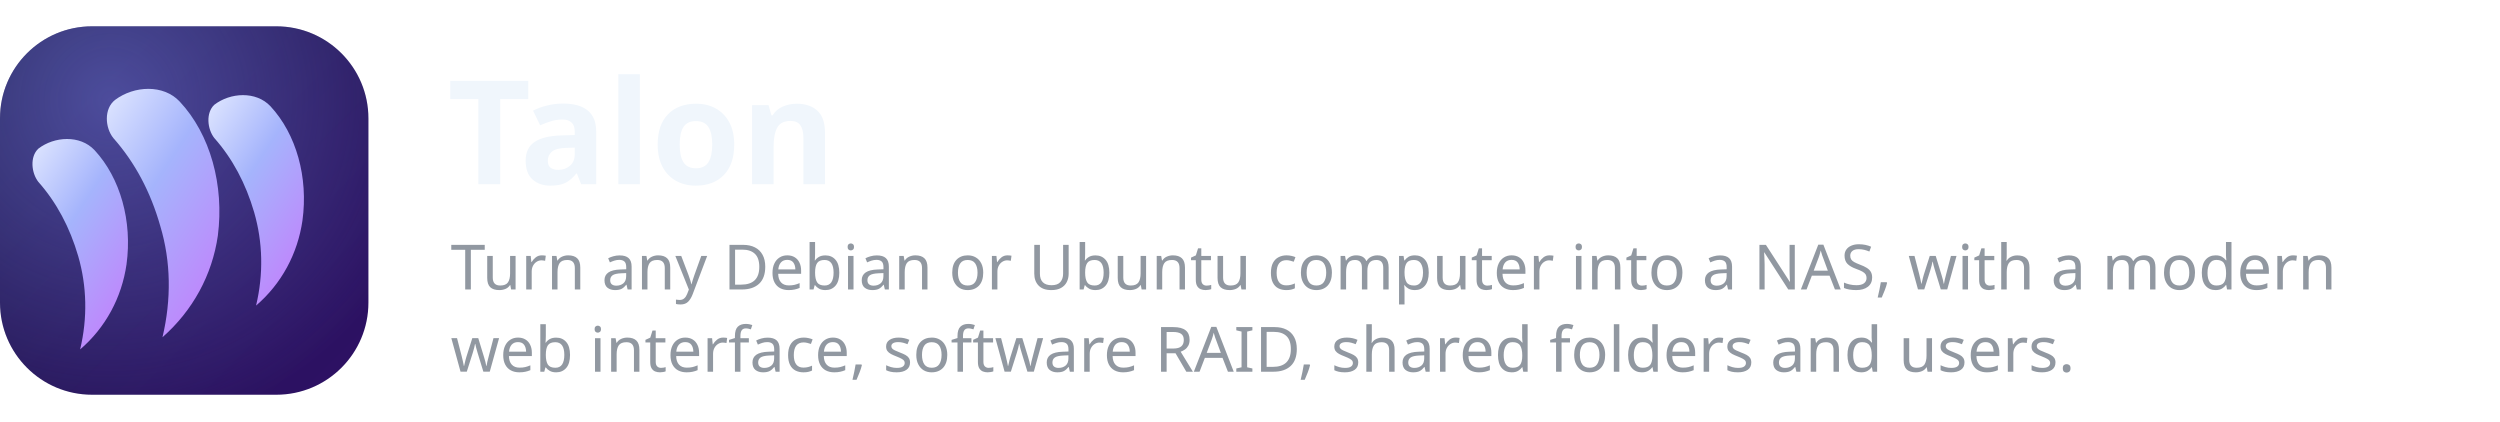
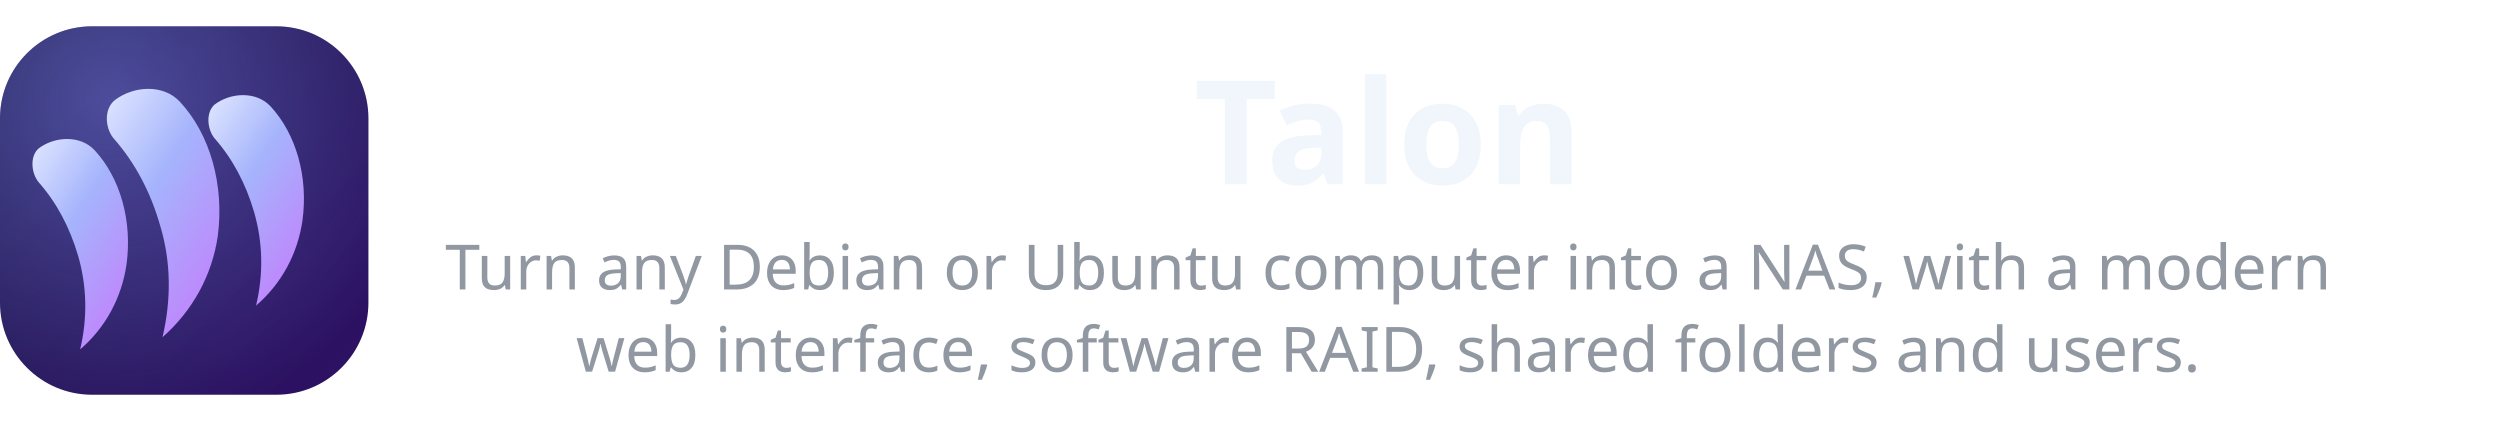
<svg xmlns="http://www.w3.org/2000/svg" viewBox="0 0 760 128" width="760" height="128">
  <g transform="translate(0 8) scale(1.75)">
    <defs>
      <linearGradient id="t-bg" x1="0" y1="0" x2="1" y2="1">
        <stop offset="0" stop-color="#1e1b4b" />
        <stop offset="1" stop-color="#2e1065" />
      </linearGradient>
      <radialGradient id="t-glow" cx=".3" cy=".2" r=".9">
        <stop offset="0" stop-color="#818cf8" stop-opacity=".45" />
        <stop offset="1" stop-color="#818cf8" stop-opacity="0" />
      </radialGradient>
      <linearGradient id="t-claw" x1="0" y1="0" x2=".35" y2="1">
        <stop offset="0" stop-color="#e0e7ff" />
        <stop offset=".45" stop-color="#a5b4fc" />
        <stop offset="1" stop-color="#c084fc" />
      </linearGradient>
    </defs>
    <rect width="64" height="64" rx="16" fill="url(#t-bg)" />
    <rect width="64" height="64" rx="16" fill="url(#t-glow)" />
    <g fill="url(#t-claw)" transform="rotate(-14 32 34)">
      <path d="M10.5 15.5c3.2-1.4 7.6-.6 9.4 2.6 3.2 5.8 3.4 13.6.6 20.6-2.2 5.4-6.2 9.8-11.4 12.4 2.6-5 3.8-10.4 3.6-15.8-.2-5.2-1.4-10-3.6-14.2-.8-1.8-.4-4.6 1.4-5.6z" />
      <path d="M25.5 10.5c3.8-1.6 8.8-.6 10.8 3 3.8 6.8 4 16 .8 24.2-2.6 6.4-7.4 11.6-13.6 14.8 3.1-6 4.6-12.4 4.3-18.8-.2-6.2-1.6-11.8-4.2-16.8-1-2.1-.4-5.4 1.9-6.4z" />
      <path d="M42 15.5c3.2-1.4 7.6-.6 9.4 2.6 3.2 5.8 3.4 13.6.6 20.6-2.2 5.4-6.2 9.8-11.4 12.4 2.6-5 3.8-10.4 3.6-15.8-.2-5.2-1.4-10-3.6-14.2-.8-1.8-.4-4.6 1.4-5.6z" />
    </g>
  </g>
  <g font-family="-apple-system, BlinkMacSystemFont, 'Segoe UI', 'Noto Sans', Helvetica, Arial, sans-serif">
-     <text x="136" y="56" font-size="44" font-weight="700" fill="#f0f6fc">Talon</text>
-     <text x="137" y="88" font-size="19" textLength="572" lengthAdjust="spacingAndGlyphs" fill="#9198a1">Turn any Debian or Ubuntu computer into a NAS, with a modern</text>
-     <text x="137" y="113" font-size="19" textLength="499" lengthAdjust="spacingAndGlyphs" fill="#9198a1">web interface, software RAID, shared folders and users.</text>
+     <text x="422" y="56" text-anchor="middle" font-size="44" font-weight="700" fill="#f0f6fc">Talon</text>
+     <text x="422" y="88" text-anchor="middle" font-size="19" textLength="572" lengthAdjust="spacingAndGlyphs" fill="#9198a1">Turn any Debian or Ubuntu computer into a NAS, with a modern</text>
+     <text x="422" y="113" text-anchor="middle" font-size="19" textLength="499" lengthAdjust="spacingAndGlyphs" fill="#9198a1">web interface, software RAID, shared folders and users.</text>
  </g>
</svg>
